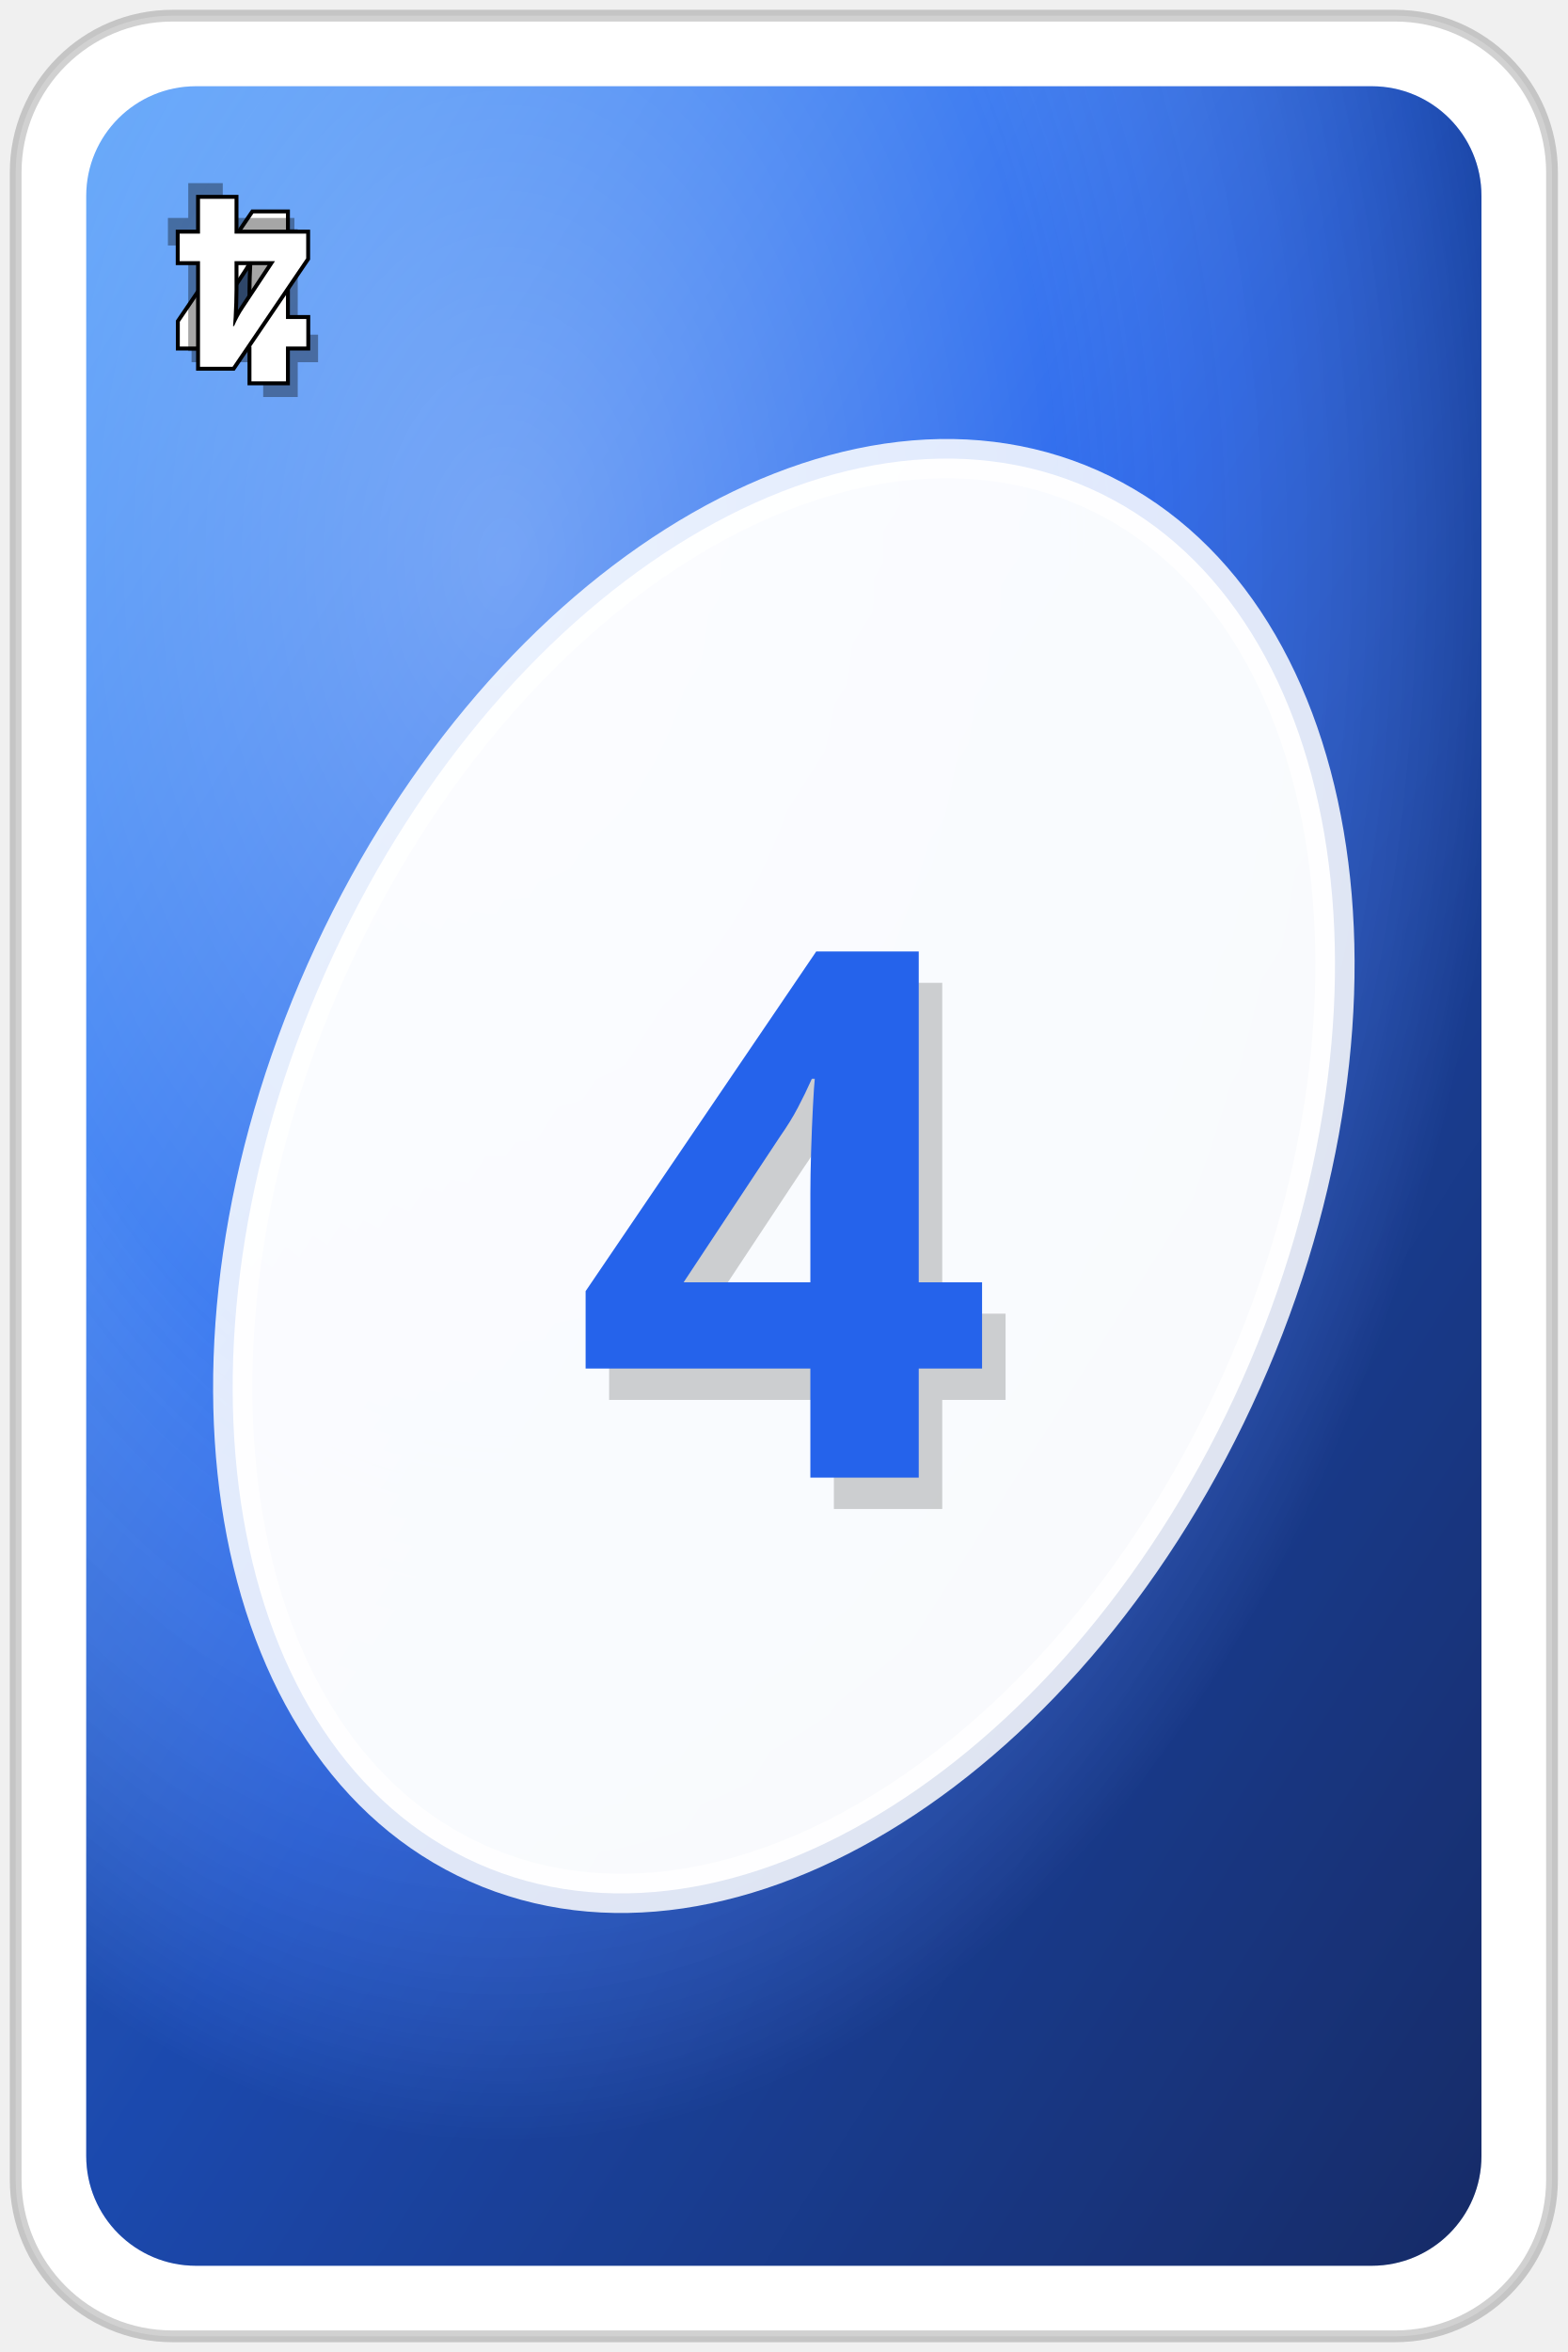
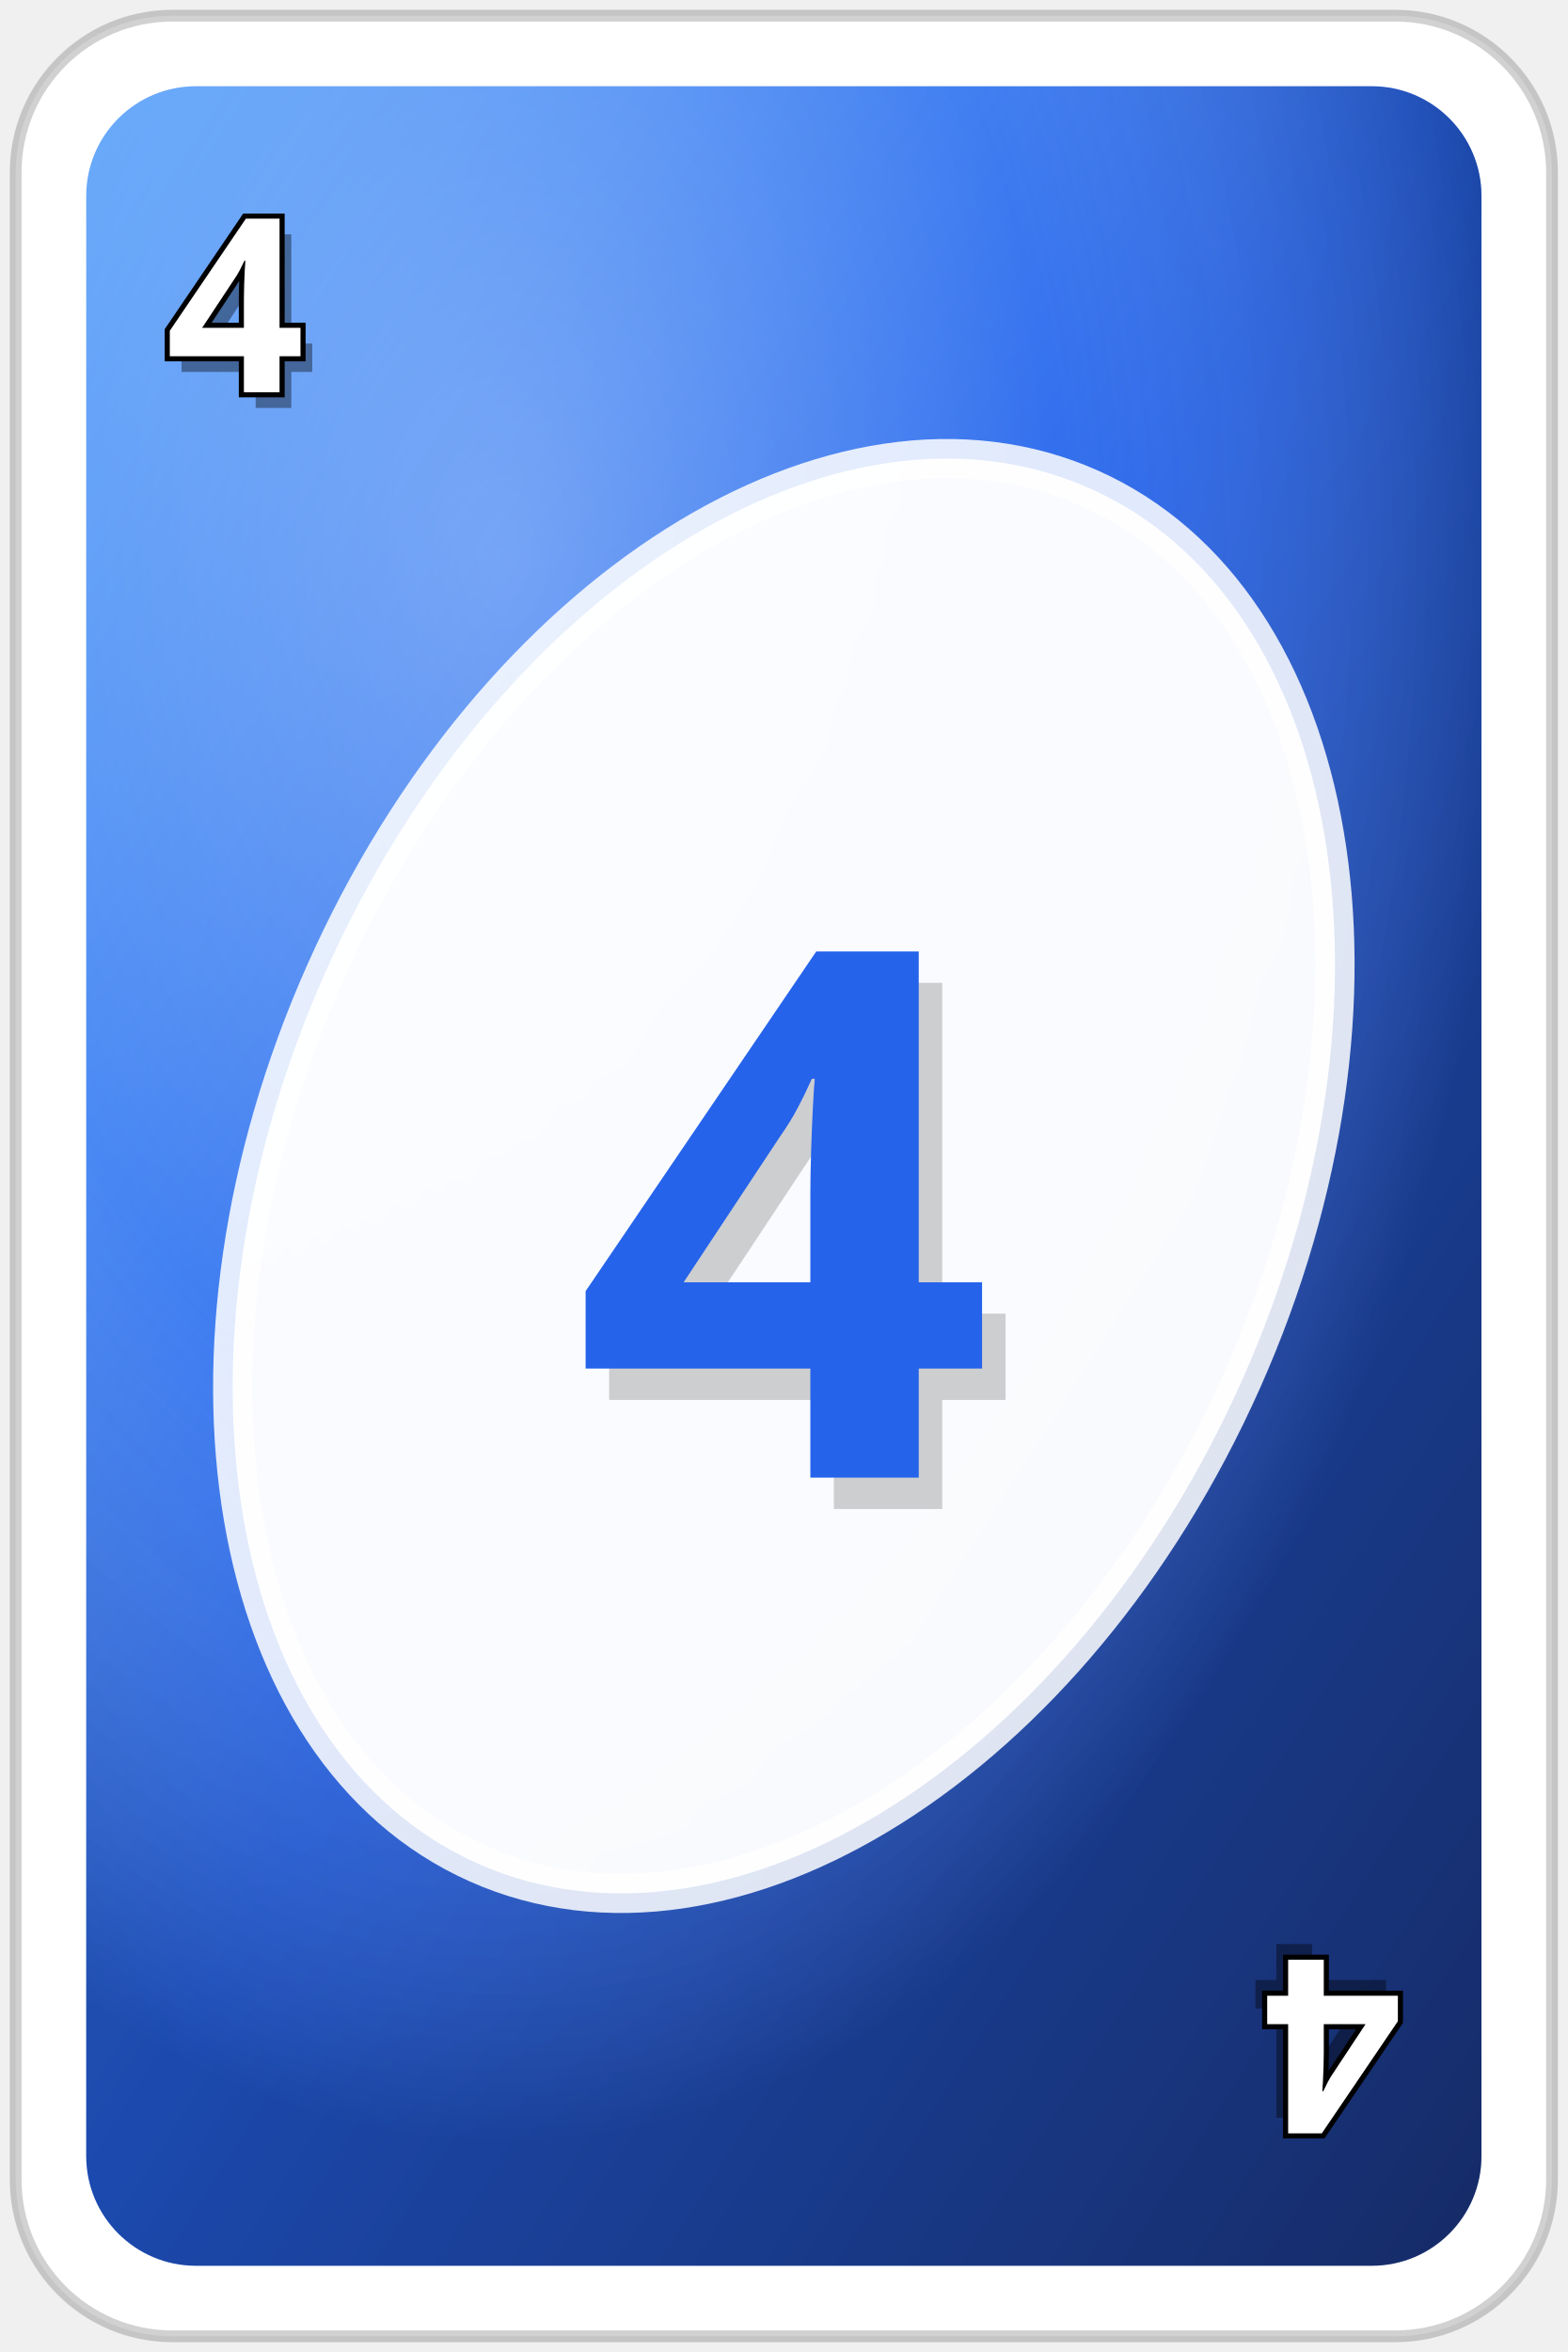
<svg xmlns="http://www.w3.org/2000/svg" viewBox="0 0 200 300" width="200" height="300">
  <defs>
    <linearGradient id="bgGrad" x1="0%" y1="0%" x2="100%" y2="100%">
      <stop offset="0%" stop-color="#60A5FA" />
      <stop offset="48%" stop-color="#2563EB" />
      <stop offset="100%" stop-color="#1E3A8A" />
    </linearGradient>
    <radialGradient id="satinSheen" cx="30%" cy="22%" r="72%">
      <stop offset="0%" stop-color="rgba(255,255,255,0.28)" />
      <stop offset="55%" stop-color="rgba(255,255,255,0.04)" />
      <stop offset="100%" stop-color="rgba(0,0,0,0.26)" />
    </radialGradient>
    <clipPath id="wildClip">
      <ellipse cx="0" cy="0" rx="58" ry="88" />
    </clipPath>
  </defs>
  <rect x="2" y="2" width="196" height="296" rx="20" fill="#FFFFFF" stroke="rgba(0,0,0,0.18)" stroke-width="1.5" />
  <rect x="11" y="11" width="178" height="278" rx="14" fill="url(#bgGrad)" />
  <rect x="11" y="11" width="178" height="278" rx="14" fill="url(#satinSheen)" />
  <ellipse cx="100" cy="150" rx="64" ry="96" transform="rotate(24 100 150)" fill="rgba(255,255,255,0.97)" stroke="rgba(255,255,255,0.85)" stroke-width="5" />
-   <g>
-     <text x="103" y="156" text-anchor="middle" dominant-baseline="central" font-family="Outfit, Arial Black, sans-serif" font-weight="900" font-size="94" fill="rgba(0,0,0,0.18)">4</text>
-     <text x="100" y="152" text-anchor="middle" dominant-baseline="central" font-family="Outfit, Arial Black, sans-serif" font-weight="900" font-size="94" fill="#2563EB">4</text>
+   <text x="103" y="156" text-anchor="middle" dominant-baseline="central" font-family="Outfit, Arial Black, sans-serif" font-weight="900" font-size="94" fill="rgba(0,0,0,0.18)">4</text>
+   <text x="100" y="152" text-anchor="middle" dominant-baseline="central" font-family="Outfit, Arial Black, sans-serif" font-weight="900" font-size="94" fill="#2563EB">4</text>
+   <g transform="translate(30, 38)">
+     <text x="0" y="0" text-anchor="middle" dominant-baseline="central" font-family="Outfit, Arial Black, sans-serif" font-weight="900" font-size="31" fill="#000000" opacity="0.38" transform="translate(1.5, 2)">4</text>
+     <text x="0" y="0" text-anchor="middle" dominant-baseline="central" font-family="Outfit, Arial Black, sans-serif" font-weight="900" font-size="31" fill="#FFFFFF" stroke="#000000" stroke-width="1.3" paint-order="stroke">4</text>
  </g>
-   <text x="31" y="37" text-anchor="middle" dominant-baseline="central" font-family="Outfit, Arial Black, sans-serif" font-weight="900" font-size="30" fill="#000000" opacity="0.35" transform="translate(1.5, 2)">4</text>
-   <text x="31" y="37" text-anchor="middle" dominant-baseline="central" font-family="Outfit, Arial Black, sans-serif" font-weight="900" font-size="30" fill="#FFFFFF" stroke="#000000" stroke-width="1" paint-order="stroke">4</text>
-   <g transform="rotate(180 100 150)">
-     <text x="169" y="263" text-anchor="middle" dominant-baseline="central" font-family="Outfit, Arial Black, sans-serif" font-weight="900" font-size="30" fill="#000000" opacity="0.35" transform="translate(1.5, 2)">4</text>
-     <text x="169" y="263" text-anchor="middle" dominant-baseline="central" font-family="Outfit, Arial Black, sans-serif" font-weight="900" font-size="30" fill="#FFFFFF" stroke="#000000" stroke-width="1" paint-order="stroke">4</text>
+   <g transform="translate(170, 262) rotate(180)">
+     <text x="0" y="0" text-anchor="middle" dominant-baseline="central" font-family="Outfit, Arial Black, sans-serif" font-weight="900" font-size="31" fill="#000000" opacity="0.38" transform="translate(1.5, 2)">4</text>
+     <text x="0" y="0" text-anchor="middle" dominant-baseline="central" font-family="Outfit, Arial Black, sans-serif" font-weight="900" font-size="31" fill="#FFFFFF" stroke="#000000" stroke-width="1.3" paint-order="stroke">4</text>
  </g>
</svg>
